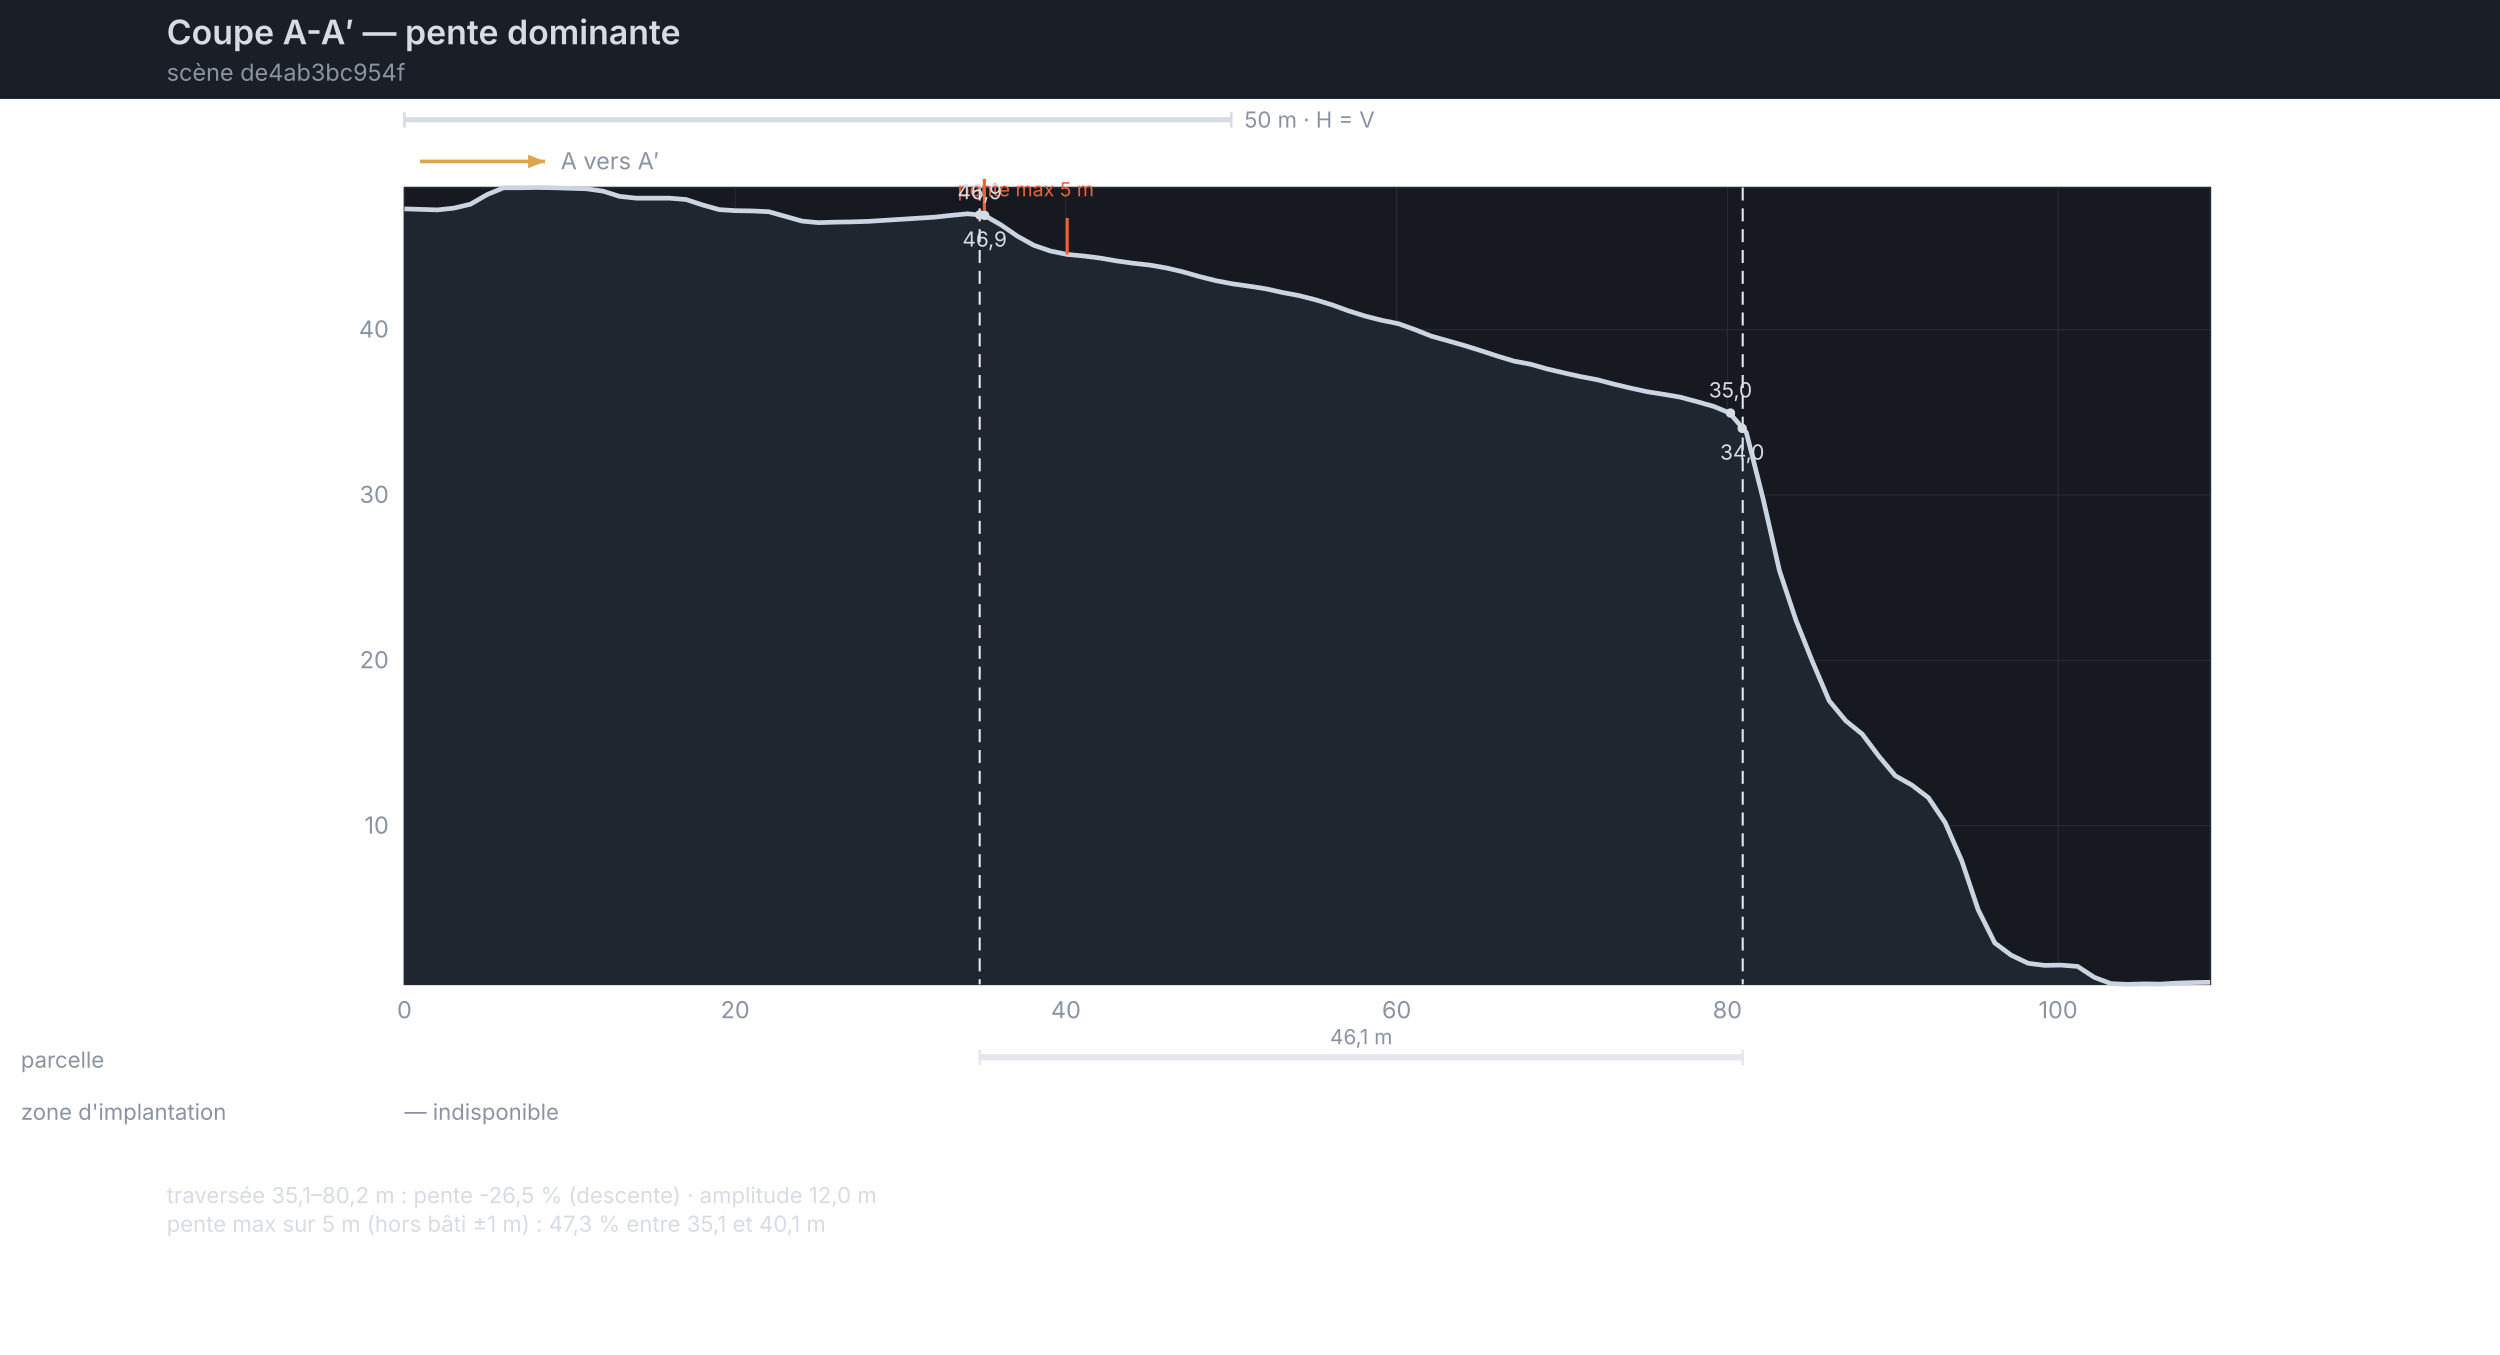
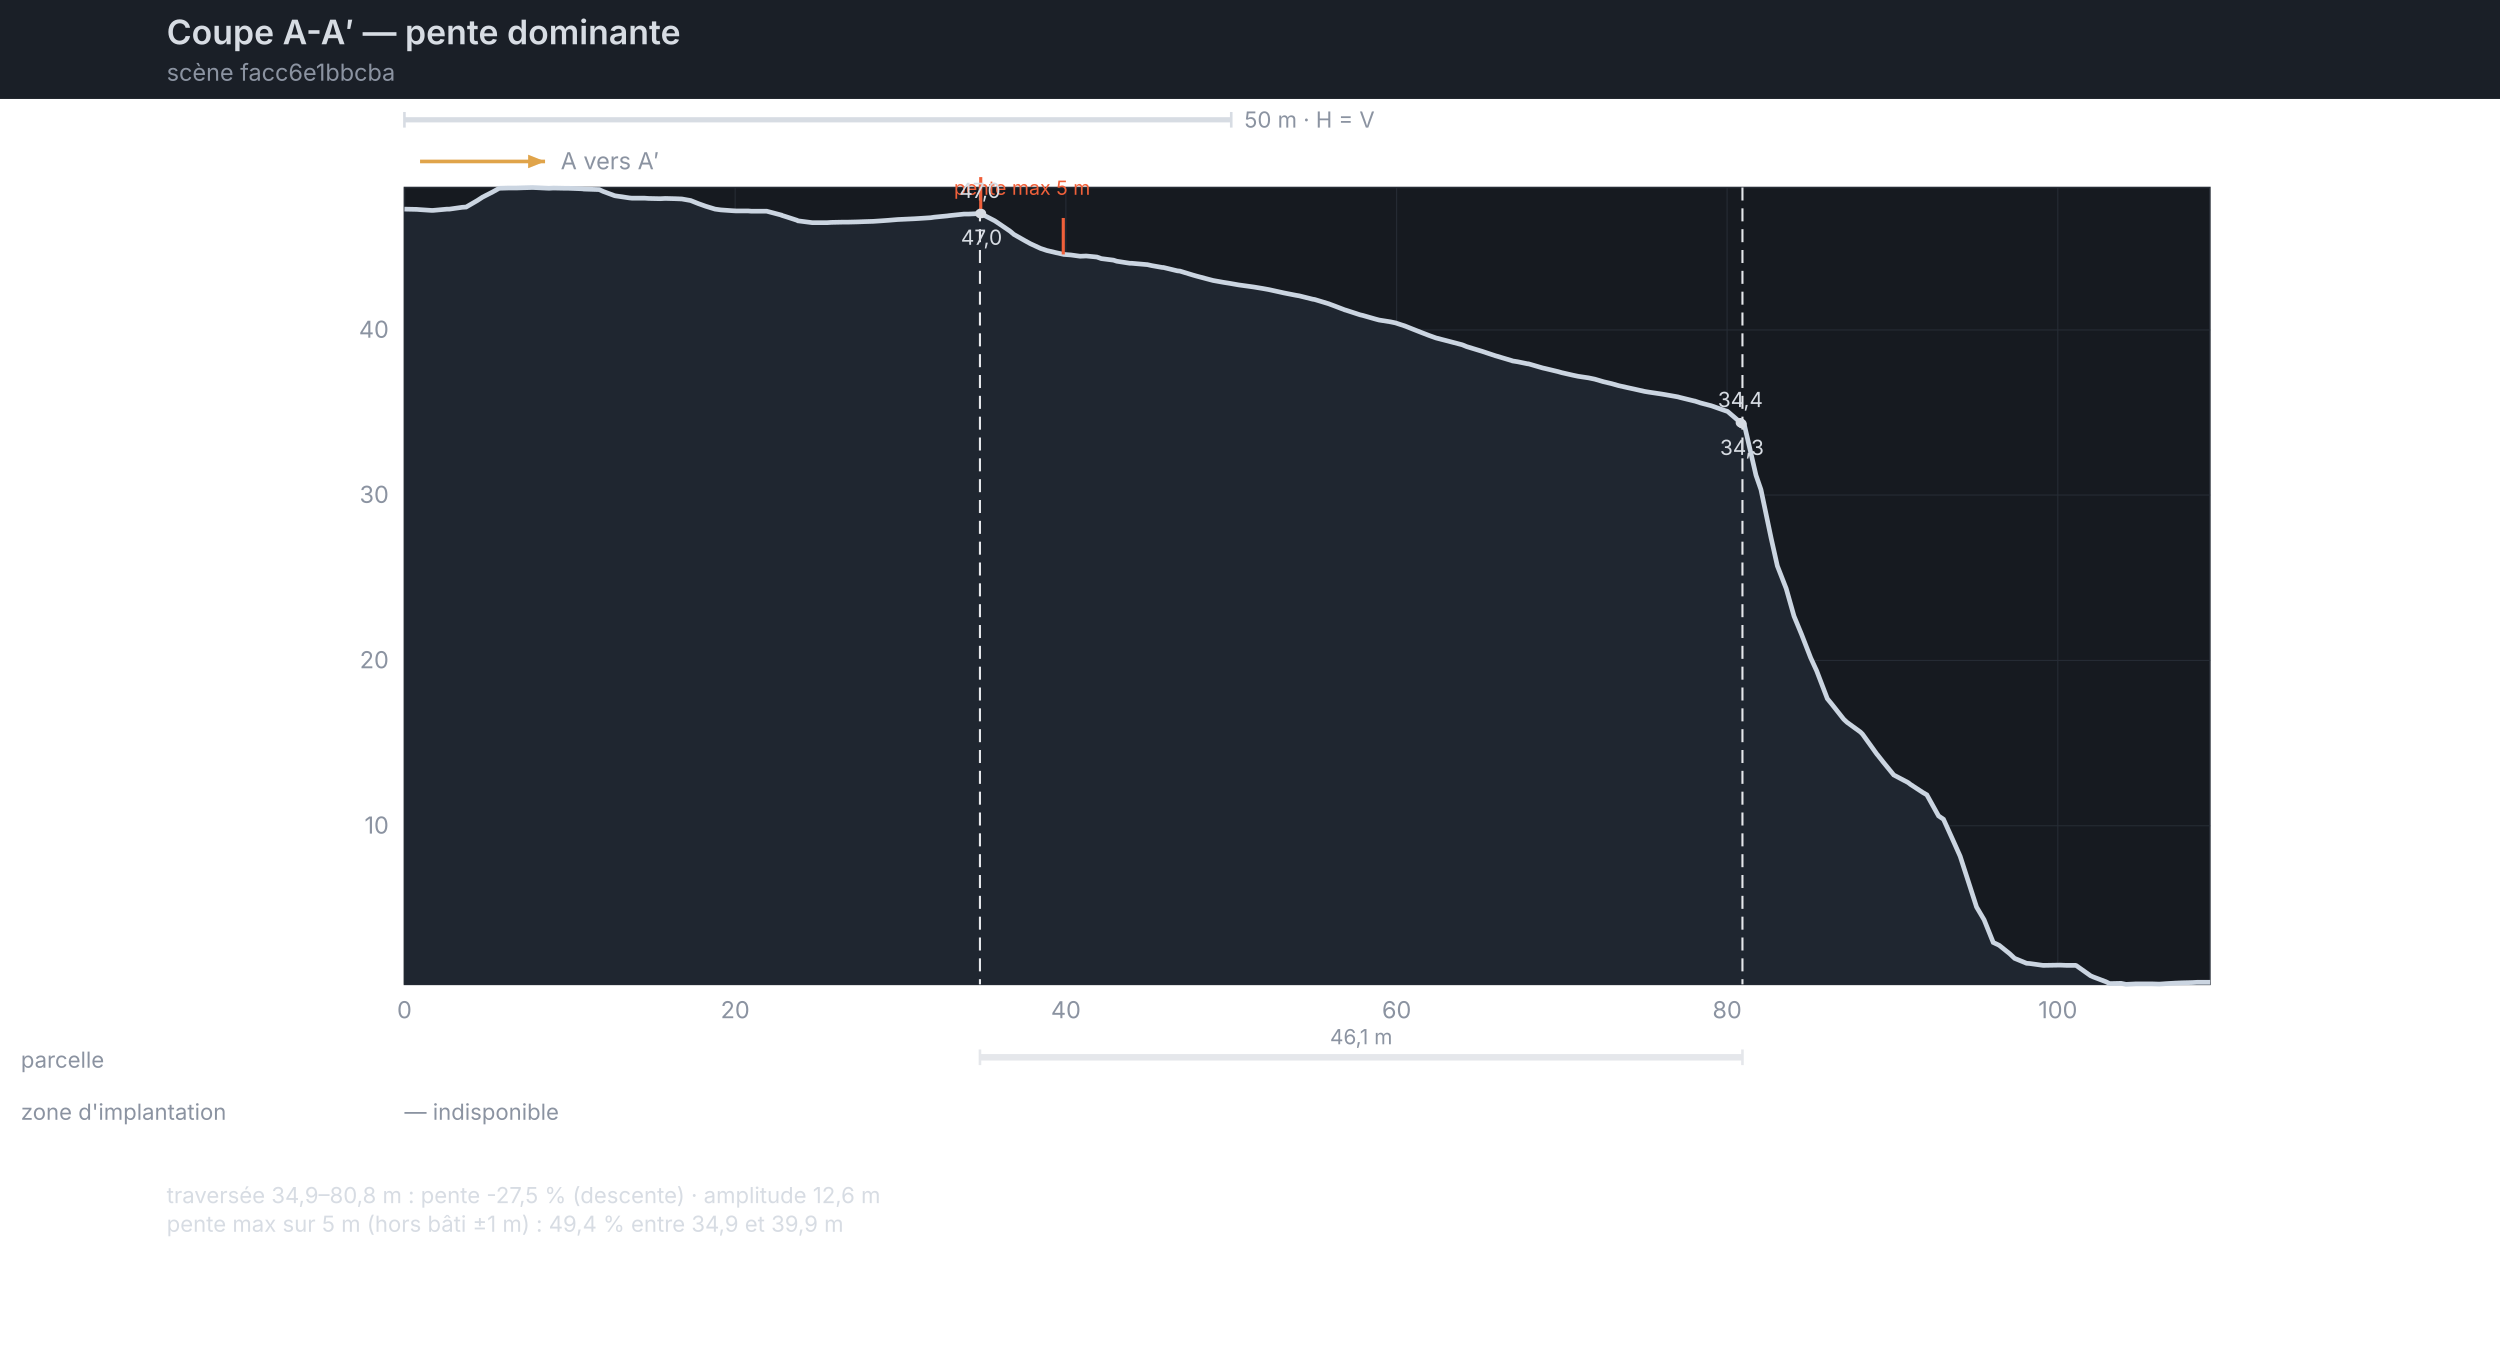
<svg xmlns="http://www.w3.org/2000/svg" viewBox="0 0 960 520" width="960" height="520" role="img" aria-label="Coupe A-A′ — pente dominante" font-family="Inter, Helvetica, Arial, sans-serif" style="background:#0f1115">
  <rect x="0" y="0" width="960" height="38" fill="#1a1f27" />
  <text x="64" y="17" font-size="13" font-weight="600" fill="#d7dce3">Coupe A-A′ — pente dominante</text>
-   <text x="64" y="31" font-size="9" fill="#8b93a1">scène de4ab3bc954f</text>
-   <rect x="155.3" y="72" width="693.5" height="306.0" fill="#161a20" stroke="#262c35" stroke-width="0.6" />
+   <text x="64" y="31" font-size="9" fill="#8b93a1">scène facc6e1bbcba</text>
+   <rect x="155.3" y="72" width="693.3" height="306.0" fill="#161a20" stroke="#262c35" stroke-width="0.6" />
  <line x1="155.3" y1="72" x2="155.3" y2="378.0" stroke="#262c35" stroke-width="0.4" />
  <text x="155.3" y="391.0" text-anchor="middle" font-size="9" fill="#8b93a1">0</text>
  <line x1="282.3" y1="72" x2="282.3" y2="378.0" stroke="#262c35" stroke-width="0.4" />
  <text x="282.3" y="391.0" text-anchor="middle" font-size="9" fill="#8b93a1">20</text>
  <line x1="409.3" y1="72" x2="409.3" y2="378.0" stroke="#262c35" stroke-width="0.4" />
  <text x="409.3" y="391.0" text-anchor="middle" font-size="9" fill="#8b93a1">40</text>
  <line x1="536.3" y1="72" x2="536.3" y2="378.0" stroke="#262c35" stroke-width="0.4" />
  <text x="536.3" y="391.0" text-anchor="middle" font-size="9" fill="#8b93a1">60</text>
-   <line x1="663.3" y1="72" x2="663.3" y2="378.0" stroke="#262c35" stroke-width="0.4" />
-   <text x="663.3" y="391.0" text-anchor="middle" font-size="9" fill="#8b93a1">80</text>
-   <line x1="790.3" y1="72" x2="790.3" y2="378.0" stroke="#262c35" stroke-width="0.4" />
-   <text x="790.3" y="391.0" text-anchor="middle" font-size="9" fill="#8b93a1">100</text>
+   <line x1="663.2" y1="72" x2="663.2" y2="378.0" stroke="#262c35" stroke-width="0.4" />
+   <text x="663.2" y="391.0" text-anchor="middle" font-size="9" fill="#8b93a1">80</text>
+   <line x1="790.2" y1="72" x2="790.2" y2="378.0" stroke="#262c35" stroke-width="0.4" />
+   <text x="790.2" y="391.0" text-anchor="middle" font-size="9" fill="#8b93a1">100</text>
  <line x1="155.3" y1="317.1" x2="848.7" y2="317.1" stroke="#262c35" stroke-width="0.4" />
  <text x="149.3" y="320.1" text-anchor="end" font-size="9" fill="#8b93a1">10</text>
  <line x1="155.3" y1="253.6" x2="848.7" y2="253.6" stroke="#262c35" stroke-width="0.4" />
  <text x="149.3" y="256.6" text-anchor="end" font-size="9" fill="#8b93a1">20</text>
  <line x1="155.3" y1="190.1" x2="848.7" y2="190.1" stroke="#262c35" stroke-width="0.4" />
  <text x="149.3" y="193.1" text-anchor="end" font-size="9" fill="#8b93a1">30</text>
-   <line x1="155.3" y1="126.6" x2="848.7" y2="126.6" stroke="#262c35" stroke-width="0.4" />
-   <text x="149.3" y="129.6" text-anchor="end" font-size="9" fill="#8b93a1">40</text>
-   <polygon points="155.3,80.2 161.6,80.4 168.0,80.6 174.4,79.9 180.7,78.4 187.1,74.7 193.4,72.1 199.8,72.1 206.2,72.0 212.5,72.1 218.9,72.3 225.2,72.5 231.6,73.4 237.9,75.4 244.4,76.1 250.7,76.1 257.1,76.1 263.4,76.6 269.8,78.7 276.2,80.5 282.5,80.9 288.9,81.0 295.2,81.3 301.6,83.1 308.0,84.9 314.3,85.5 320.7,85.3 327.0,85.2 333.4,85.0 339.8,84.6 346.1,84.2 352.5,83.8 358.8,83.4 365.2,82.7 371.5,82.1 378.0,82.7 384.3,86.3 390.7,90.7 397.0,94.2 403.4,96.4 409.8,97.7 416.1,98.3 422.5,99.1 428.8,100.2 435.2,101.1 441.6,101.8 447.9,102.9 454.3,104.4 460.6,106.2 467.0,107.8 473.3,109.0 479.7,109.9 486.1,110.9 492.4,112.3 498.8,113.5 505.1,115.1 511.6,117.1 517.9,119.4 524.3,121.4 530.6,123.0 537.0,124.3 543.4,126.6 549.7,129.1 556.1,130.9 562.4,132.7 568.8,134.7 575.2,136.8 581.5,138.7 587.9,139.9 594.2,141.7 600.6,143.2 606.9,144.6 613.3,145.8 619.7,147.5 626.0,149.0 632.4,150.4 638.7,151.4 645.2,152.5 651.5,154.2 657.9,156.0 664.2,158.6 670.6,166.1 677.0,191.4 683.3,219.1 689.7,238.3 696.0,254.1 702.4,269.1 708.8,276.8 715.1,281.9 721.5,290.4 727.8,297.9 734.2,301.5 740.5,306.3 746.9,315.8 753.3,330.5 759.6,349.3 766.0,362.1 772.3,366.8 778.8,369.9 785.1,370.7 791.5,370.6 797.8,371.1 804.2,375.3 810.6,377.7 816.9,378.0 823.3,377.8 829.6,377.9 836.0,377.5 842.3,377.3 848.7,377.2 848.7,378.0 155.3,378.0" fill="#1f2630" stroke="none" />
-   <polyline points="155.3,80.2 161.6,80.4 168.0,80.6 174.4,79.9 180.7,78.4 187.1,74.7 193.4,72.1 199.8,72.1 206.2,72.0 212.5,72.1 218.9,72.3 225.2,72.5 231.6,73.4 237.9,75.4 244.4,76.1 250.7,76.1 257.1,76.1 263.4,76.6 269.8,78.7 276.2,80.5 282.5,80.9 288.9,81.0 295.2,81.3 301.6,83.1 308.0,84.9 314.3,85.5 320.7,85.3 327.0,85.2 333.4,85.0 339.8,84.6 346.1,84.2 352.5,83.8 358.8,83.4 365.2,82.7 371.5,82.1 378.0,82.7 384.3,86.3 390.7,90.7 397.0,94.2 403.4,96.4 409.8,97.7 416.1,98.3 422.5,99.1 428.8,100.2 435.2,101.1 441.6,101.8 447.9,102.9 454.3,104.4 460.6,106.2 467.0,107.8 473.3,109.0 479.7,109.9 486.1,110.9 492.4,112.3 498.8,113.5 505.1,115.1 511.6,117.1 517.9,119.4 524.3,121.4 530.6,123.0 537.0,124.3 543.4,126.6 549.7,129.1 556.1,130.9 562.4,132.7 568.8,134.7 575.2,136.8 581.5,138.7 587.9,139.9 594.2,141.7 600.6,143.2 606.9,144.6 613.3,145.8 619.7,147.5 626.0,149.0 632.4,150.4 638.7,151.4 645.2,152.5 651.5,154.2 657.9,156.0 664.2,158.6 670.6,166.1 677.0,191.4 683.3,219.1 689.7,238.3 696.0,254.1 702.4,269.1 708.8,276.8 715.1,281.9 721.5,290.4 727.8,297.9 734.2,301.5 740.5,306.3 746.9,315.8 753.3,330.5 759.6,349.3 766.0,362.1 772.3,366.8 778.8,369.9 785.1,370.7 791.5,370.6 797.8,371.1 804.2,375.3 810.6,377.7 816.9,378.0 823.3,377.8 829.6,377.9 836.0,377.5 842.3,377.3 848.7,377.2" fill="none" stroke="#cbd5e1" stroke-width="1.8" />
-   <line x1="376.2" y1="72" x2="376.2" y2="378.0" stroke="#e5e7eb" stroke-width="0.8" stroke-dasharray="5 3" />
-   <line x1="669.2" y1="72" x2="669.2" y2="378.0" stroke="#e5e7eb" stroke-width="0.8" stroke-dasharray="5 3" />
-   <line x1="378.0" y1="82.7" x2="378.0" y2="68.7" stroke="#f0603a" stroke-width="1.2" />
-   <line x1="409.8" y1="97.7" x2="409.8" y2="83.7" stroke="#f0603a" stroke-width="1.2" />
-   <text x="393.9" y="75.4" text-anchor="middle" font-size="7.5" fill="#f0603a">pente max 5 m</text>
-   <circle cx="376.2" cy="82.5" r="1.8" fill="#d7dce3" />
-   <text x="376.2" y="76.5" text-anchor="middle" font-size="8" fill="#d7dce3">46,9</text>
-   <circle cx="378.1" cy="82.7" r="1.8" fill="#d7dce3" />
-   <text x="378.1" y="94.7" text-anchor="middle" font-size="8" fill="#d7dce3">46,9</text>
-   <circle cx="664.5" cy="158.6" r="1.8" fill="#d7dce3" />
-   <text x="664.5" y="152.6" text-anchor="middle" font-size="8" fill="#d7dce3">35,0</text>
-   <circle cx="669.0" cy="164.5" r="1.8" fill="#d7dce3" />
-   <text x="669.0" y="176.5" text-anchor="middle" font-size="8" fill="#d7dce3">34,0</text>
+   <line x1="155.3" y1="126.7" x2="848.7" y2="126.7" stroke="#262c35" stroke-width="0.4" />
+   <text x="149.3" y="129.7" text-anchor="end" font-size="9" fill="#8b93a1">40</text>
+   <polygon points="155.3,80.3 159.8,80.4 160.0,80.4 161.3,80.5 165.8,80.8 166.2,80.8 171.7,80.3 172.6,80.3 177.5,79.6 179.0,79.5 183.3,77.0 185.3,75.7 189.2,73.7 191.7,72.3 195.0,72.2 198.1,72.2 200.9,72.1 204.5,72.0 206.7,72.1 210.8,72.3 212.5,72.2 217.2,72.3 218.4,72.3 223.6,72.5 224.2,72.6 229.9,72.8 230.1,72.8 231.6,73.5 235.9,75.1 236.3,75.2 241.7,76.0 242.7,76.1 247.6,76.1 249.0,76.2 253.5,76.3 255.5,76.2 259.3,76.3 261.8,76.4 265.2,77.0 268.2,78.2 271.0,79.2 274.6,80.3 276.8,80.6 281.0,80.9 282.7,81.0 287.3,81.0 288.5,81.1 293.7,81.1 294.4,81.1 300.1,82.6 300.2,82.7 301.8,83.2 306.1,84.6 306.4,84.8 311.9,85.5 312.8,85.5 317.7,85.5 319.2,85.4 323.6,85.3 325.5,85.3 329.4,85.2 332.0,85.1 335.3,85.0 338.3,84.8 341.1,84.6 344.7,84.3 346.9,84.2 351.1,84.0 352.8,83.9 357.4,83.6 358.7,83.4 363.8,82.9 364.5,82.8 370.2,82.2 370.4,82.2 372.0,82.2 376.2,82.0 376.6,82.0 382.0,84.8 382.9,85.4 387.9,88.8 389.3,90.0 393.7,92.5 395.7,93.6 399.6,95.4 402.0,96.2 405.4,97.0 408.5,97.7 411.2,97.9 414.8,98.4 417.1,98.3 421.2,98.7 422.9,99.3 427.6,99.9 428.8,100.3 433.9,101.1 434.6,101.1 440.3,101.6 440.5,101.6 442.3,102.0 446.3,102.7 446.7,102.7 452.1,104.0 453.1,104.1 458.0,105.6 459.4,106.0 463.9,107.2 465.8,107.7 469.7,108.4 472.2,108.8 475.6,109.4 478.5,109.8 481.4,110.2 485.0,110.8 487.2,111.2 491.3,112.1 493.1,112.5 497.7,113.4 498.9,113.6 504.1,114.9 504.8,115.0 510.4,116.7 510.6,116.8 512.5,117.5 516.4,119.0 516.8,119.1 522.3,120.9 523.2,121.1 528.1,122.5 529.6,122.9 534.0,123.6 535.9,124.0 539.8,125.3 542.3,126.3 545.6,127.6 548.7,128.8 551.5,129.8 555.0,130.7 557.3,131.3 561.5,132.4 563.2,133.1 567.8,134.5 569.1,134.9 574.2,136.6 574.9,136.8 580.6,138.5 580.8,138.6 582.7,138.9 586.6,139.7 586.9,139.7 592.4,141.3 593.3,141.5 598.3,142.7 599.7,143.1 604.1,144.1 606.0,144.5 610.0,145.1 612.4,145.6 615.8,146.6 618.8,147.3 621.6,148.1 625.2,148.9 627.5,149.4 631.5,150.3 633.3,150.6 638.0,151.3 639.2,151.5 644.3,152.4 645.0,152.6 650.7,154.0 650.8,154.0 652.9,154.7 656.7,155.7 657.1,155.8 662.5,157.7 663.4,158.0 668.4,162.3 669.8,163.0 674.3,182.5 676.2,188.0 680.1,206.6 682.5,217.3 685.9,226.0 688.9,236.6 691.8,243.6 695.3,252.6 697.6,257.6 701.7,268.3 703.5,270.5 708.0,276.2 709.3,277.4 714.4,281.1 715.2,281.9 720.8,289.7 721.0,289.9 723.2,292.7 726.8,297.1 727.2,297.6 732.7,300.5 733.6,301.2 738.5,304.4 739.9,305.2 744.4,313.3 746.3,314.6 750.2,323.2 752.7,328.8 756.0,339.0 759.0,348.3 761.9,353.2 765.4,361.9 767.7,363.0 771.8,366.3 773.6,368.0 778.2,369.9 779.5,370.0 784.5,370.7 785.3,370.7 790.9,370.6 791.1,370.6 793.4,370.7 797.0,370.7 797.3,370.8 802.8,374.7 803.7,375.1 808.7,377.0 810.1,377.7 814.5,377.6 816.4,378.0 820.3,377.8 822.8,377.8 826.2,377.8 829.2,377.9 832.0,377.7 835.5,377.5 837.9,377.4 841.9,377.3 843.7,377.2 848.3,377.2 848.7,377.2 848.7,378.0 155.3,378.0" fill="#1f2630" stroke="none" />
+   <polyline points="155.3,80.3 159.8,80.4 160.0,80.4 161.3,80.5 165.8,80.8 166.2,80.8 171.7,80.3 172.6,80.3 177.5,79.6 179.0,79.5 183.3,77.0 185.3,75.7 189.2,73.7 191.7,72.3 195.0,72.2 198.1,72.2 200.9,72.1 204.5,72.0 206.7,72.1 210.8,72.3 212.5,72.2 217.2,72.3 218.4,72.3 223.6,72.5 224.2,72.6 229.9,72.8 230.1,72.8 231.6,73.5 235.9,75.1 236.3,75.2 241.7,76.0 242.7,76.1 247.6,76.1 249.0,76.2 253.5,76.3 255.5,76.2 259.3,76.3 261.8,76.4 265.2,77.0 268.2,78.2 271.0,79.2 274.6,80.3 276.8,80.6 281.0,80.9 282.7,81.0 287.3,81.0 288.5,81.1 293.7,81.1 294.4,81.1 300.1,82.6 300.2,82.7 301.8,83.2 306.1,84.6 306.4,84.8 311.9,85.5 312.8,85.5 317.7,85.5 319.2,85.4 323.6,85.3 325.5,85.3 329.4,85.2 332.0,85.1 335.3,85.0 338.3,84.8 341.1,84.6 344.7,84.3 346.9,84.2 351.1,84.0 352.8,83.9 357.4,83.6 358.7,83.4 363.8,82.9 364.5,82.8 370.2,82.2 370.4,82.2 372.0,82.2 376.2,82.0 376.6,82.0 382.0,84.8 382.9,85.4 387.9,88.8 389.3,90.0 393.7,92.5 395.7,93.6 399.6,95.4 402.0,96.2 405.4,97.0 408.5,97.7 411.2,97.9 414.8,98.4 417.1,98.3 421.2,98.7 422.9,99.3 427.6,99.9 428.8,100.3 433.9,101.1 434.6,101.1 440.3,101.6 440.5,101.6 442.3,102.0 446.3,102.7 446.7,102.7 452.1,104.0 453.1,104.1 458.0,105.6 459.4,106.0 463.9,107.2 465.8,107.7 469.7,108.4 472.2,108.8 475.6,109.4 478.5,109.8 481.4,110.2 485.0,110.8 487.2,111.2 491.3,112.1 493.1,112.5 497.7,113.4 498.9,113.6 504.1,114.9 504.8,115.0 510.4,116.7 510.6,116.8 512.5,117.5 516.4,119.0 516.8,119.1 522.3,120.9 523.2,121.1 528.1,122.5 529.6,122.9 534.0,123.6 535.9,124.0 539.8,125.3 542.3,126.3 545.6,127.6 548.7,128.8 551.5,129.8 555.0,130.7 557.3,131.3 561.5,132.4 563.2,133.1 567.8,134.5 569.1,134.9 574.2,136.6 574.9,136.8 580.6,138.5 580.8,138.6 582.7,138.9 586.6,139.7 586.9,139.7 592.4,141.3 593.3,141.5 598.3,142.7 599.7,143.1 604.1,144.1 606.0,144.5 610.0,145.1 612.4,145.6 615.8,146.6 618.8,147.3 621.6,148.1 625.2,148.9 627.5,149.4 631.5,150.3 633.3,150.6 638.0,151.3 639.2,151.5 644.3,152.4 645.0,152.6 650.7,154.0 650.8,154.0 652.9,154.7 656.7,155.7 657.1,155.8 662.5,157.7 663.4,158.0 668.4,162.3 669.8,163.0 674.3,182.5 676.2,188.0 680.1,206.6 682.5,217.3 685.9,226.0 688.9,236.6 691.8,243.6 695.3,252.6 697.6,257.6 701.7,268.3 703.5,270.5 708.0,276.2 709.3,277.4 714.4,281.1 715.2,281.9 720.8,289.7 721.0,289.9 723.2,292.7 726.8,297.1 727.2,297.6 732.7,300.5 733.6,301.2 738.5,304.4 739.9,305.2 744.4,313.3 746.3,314.6 750.2,323.2 752.7,328.8 756.0,339.0 759.0,348.3 761.9,353.2 765.4,361.9 767.7,363.0 771.8,366.3 773.6,368.0 778.2,369.9 779.5,370.0 784.5,370.7 785.3,370.7 790.9,370.6 791.1,370.6 793.4,370.7 797.0,370.7 797.3,370.8 802.8,374.7 803.7,375.1 808.7,377.0 810.1,377.7 814.5,377.6 816.4,378.0 820.3,377.8 822.8,377.8 826.2,377.8 829.2,377.9 832.0,377.7 835.5,377.5 837.9,377.4 841.9,377.3 843.7,377.2 848.3,377.2 848.7,377.2" fill="none" stroke="#cbd5e1" stroke-width="1.8" />
+   <line x1="376.3" y1="72" x2="376.3" y2="378.0" stroke="#e5e7eb" stroke-width="0.8" stroke-dasharray="5 3" />
+   <line x1="669.1" y1="72" x2="669.1" y2="378.0" stroke="#e5e7eb" stroke-width="0.8" stroke-dasharray="5 3" />
+   <line x1="376.6" y1="82.0" x2="376.6" y2="68.0" stroke="#f0603a" stroke-width="1.2" />
+   <line x1="408.3" y1="97.7" x2="408.3" y2="83.7" stroke="#f0603a" stroke-width="1.2" />
+   <text x="392.5" y="74.8" text-anchor="middle" font-size="7.5" fill="#f0603a">pente max 5 m</text>
+   <circle cx="376.3" cy="82.0" r="1.8" fill="#d7dce3" />
+   <text x="376.3" y="76.0" text-anchor="middle" font-size="8" fill="#d7dce3">47,0</text>
+   <circle cx="376.9" cy="82.0" r="1.8" fill="#d7dce3" />
+   <text x="376.9" y="94.0" text-anchor="middle" font-size="8" fill="#d7dce3">47,0</text>
+   <circle cx="668.3" cy="162.3" r="1.8" fill="#d7dce3" />
+   <text x="668.3" y="156.3" text-anchor="middle" font-size="8" fill="#d7dce3">34,4</text>
+   <circle cx="668.9" cy="162.7" r="1.8" fill="#d7dce3" />
+   <text x="668.9" y="174.7" text-anchor="middle" font-size="8" fill="#d7dce3">34,3</text>
  <line x1="161.3" y1="62.0" x2="209.3" y2="62.0" stroke="#e0a44a" stroke-width="1.4" />
  <polygon points="209.3,62.0 202.8,64.6 202.8,59.4" fill="#e0a44a" />
  <text x="215.3" y="65.0" font-size="9" fill="#8b93a1">A vers A′</text>
  <line x1="155.3" y1="46.0" x2="472.8" y2="46.0" stroke="#d7dce3" stroke-width="2" />
  <line x1="155.3" y1="43.0" x2="155.3" y2="49.0" stroke="#d7dce3" stroke-width="1" />
  <line x1="472.8" y1="43.0" x2="472.8" y2="49.0" stroke="#d7dce3" stroke-width="1" />
  <text x="477.8" y="49.0" font-size="8.5" fill="#8b93a1">50 m · H = V</text>
  <text x="8" y="410.0" font-size="8.5" fill="#8b93a1">parcelle</text>
-   <line x1="376.2" y1="406.0" x2="669.2" y2="406.0" stroke="#e5e7eb" stroke-width="2.5" />
-   <line x1="376.2" y1="403.0" x2="376.2" y2="409.0" stroke="#e5e7eb" stroke-width="1" />
-   <line x1="669.2" y1="403.0" x2="669.2" y2="409.0" stroke="#e5e7eb" stroke-width="1" />
+   <line x1="376.3" y1="406.0" x2="669.1" y2="406.0" stroke="#e5e7eb" stroke-width="2.5" />
+   <line x1="376.3" y1="403.0" x2="376.3" y2="409.0" stroke="#e5e7eb" stroke-width="1" />
+   <line x1="669.1" y1="403.0" x2="669.1" y2="409.0" stroke="#e5e7eb" stroke-width="1" />
  <text x="522.7" y="401.0" text-anchor="middle" font-size="8" fill="#8b93a1">46,1 m</text>
  <text x="8" y="430.0" font-size="8.5" fill="#8b93a1">zone d'implantation</text>
  <text x="155.3" y="430.0" font-size="8.5" fill="#8b93a1">— indisponible</text>
-   <text x="64" y="462.0" font-size="8.5" fill="#d7dce3">traversée 35,1–80,2 m : pente -26,5 % (descente) · amplitude 12,0 m</text>
-   <text x="64" y="473.0" font-size="8.5" fill="#d7dce3">pente max sur 5 m (hors bâti ±1 m) : 47,3 % entre 35,1 et 40,1 m</text>
+   <text x="64" y="462.0" font-size="8.5" fill="#d7dce3">traversée 34,9–80,8 m : pente -27,5 % (descente) · amplitude 12,6 m</text>
+   <text x="64" y="473.0" font-size="8.5" fill="#d7dce3">pente max sur 5 m (hors bâti ±1 m) : 49,4 % entre 34,9 et 39,9 m</text>
</svg>
